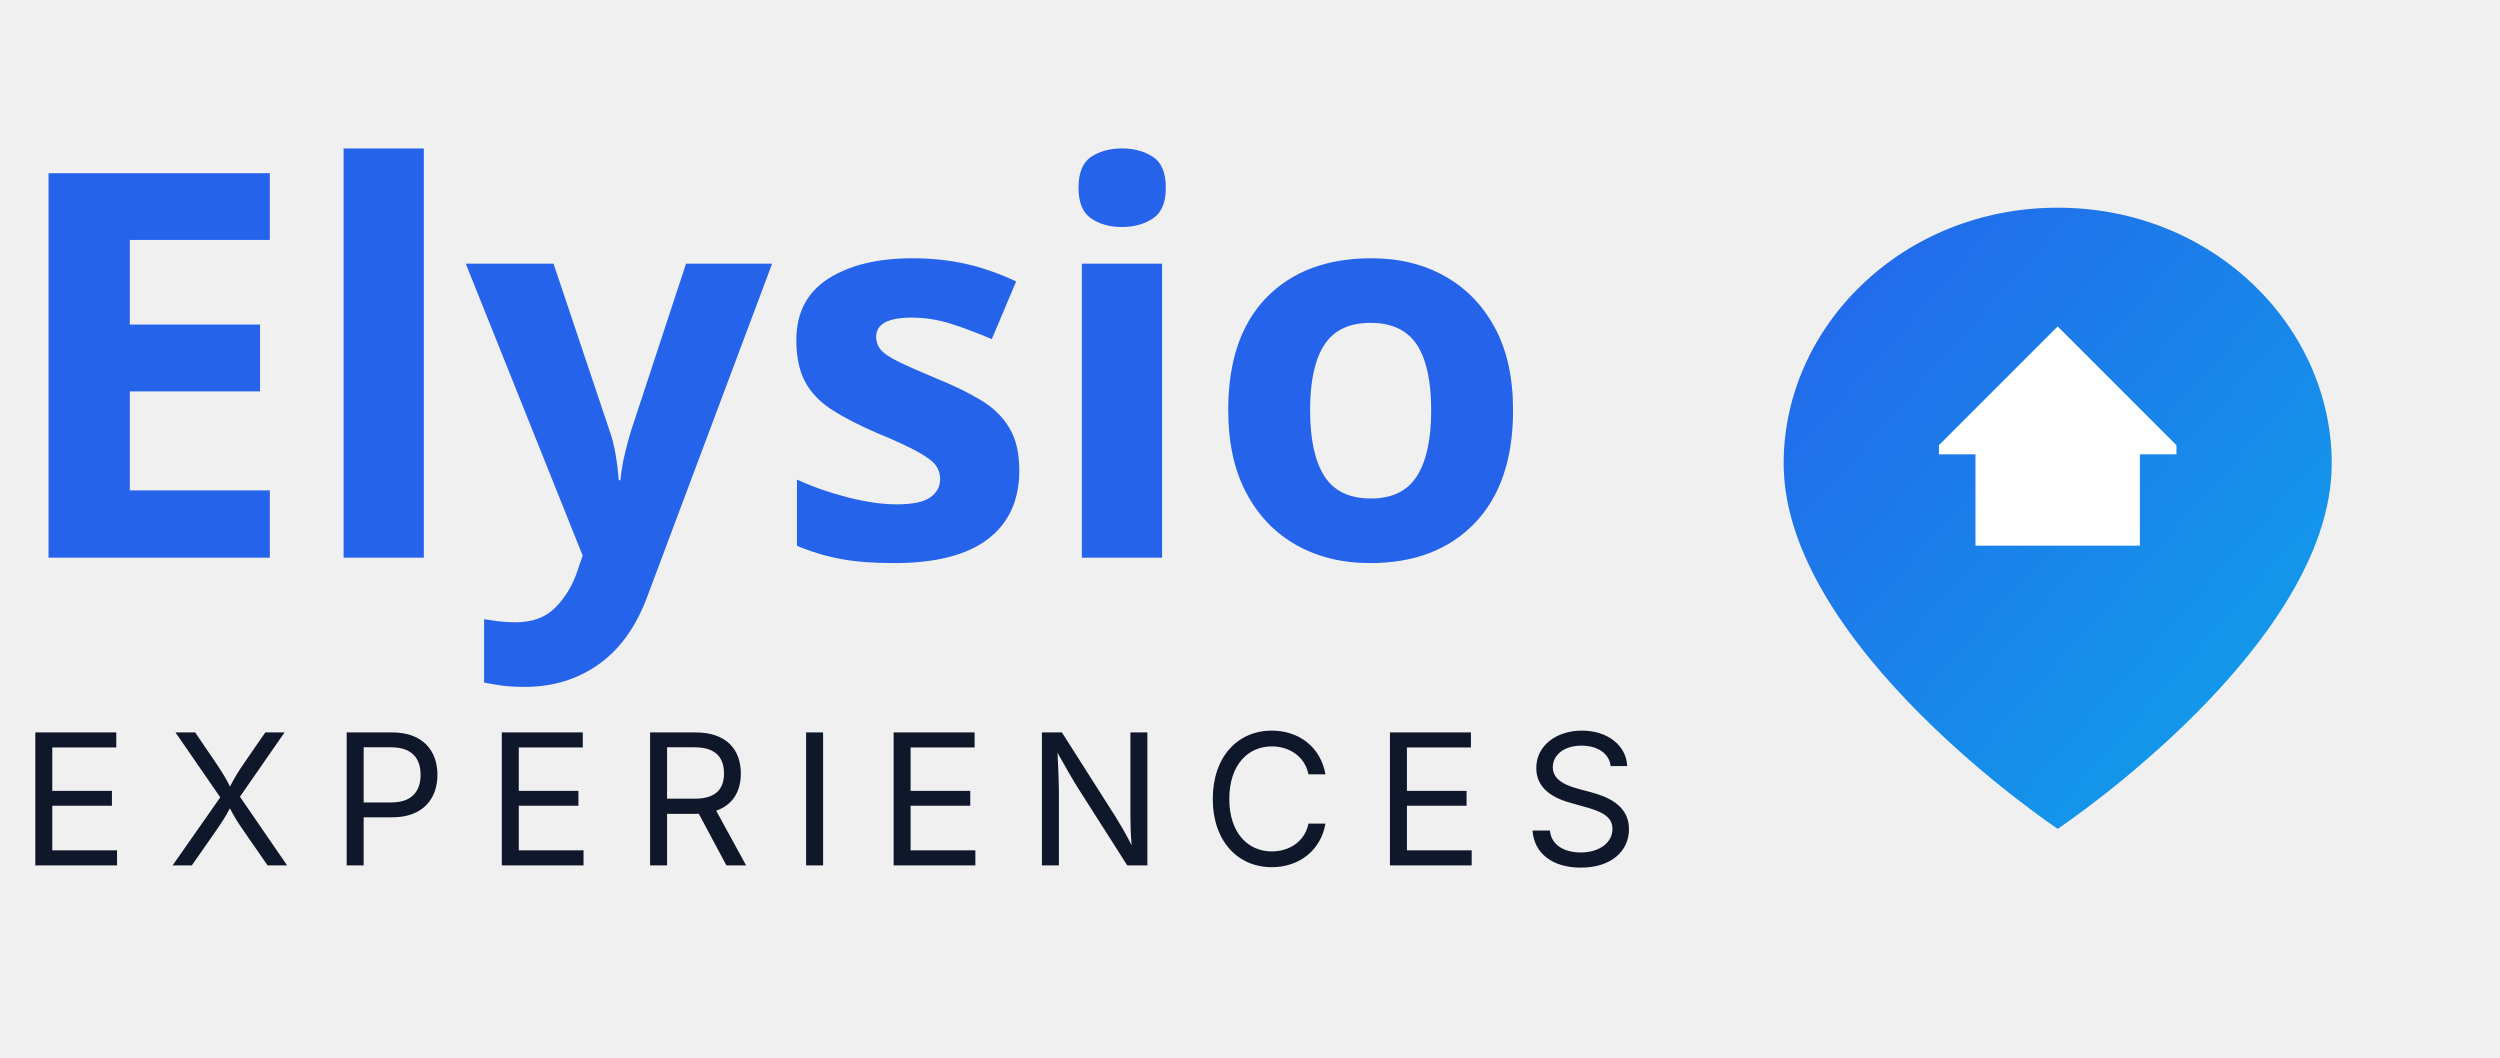
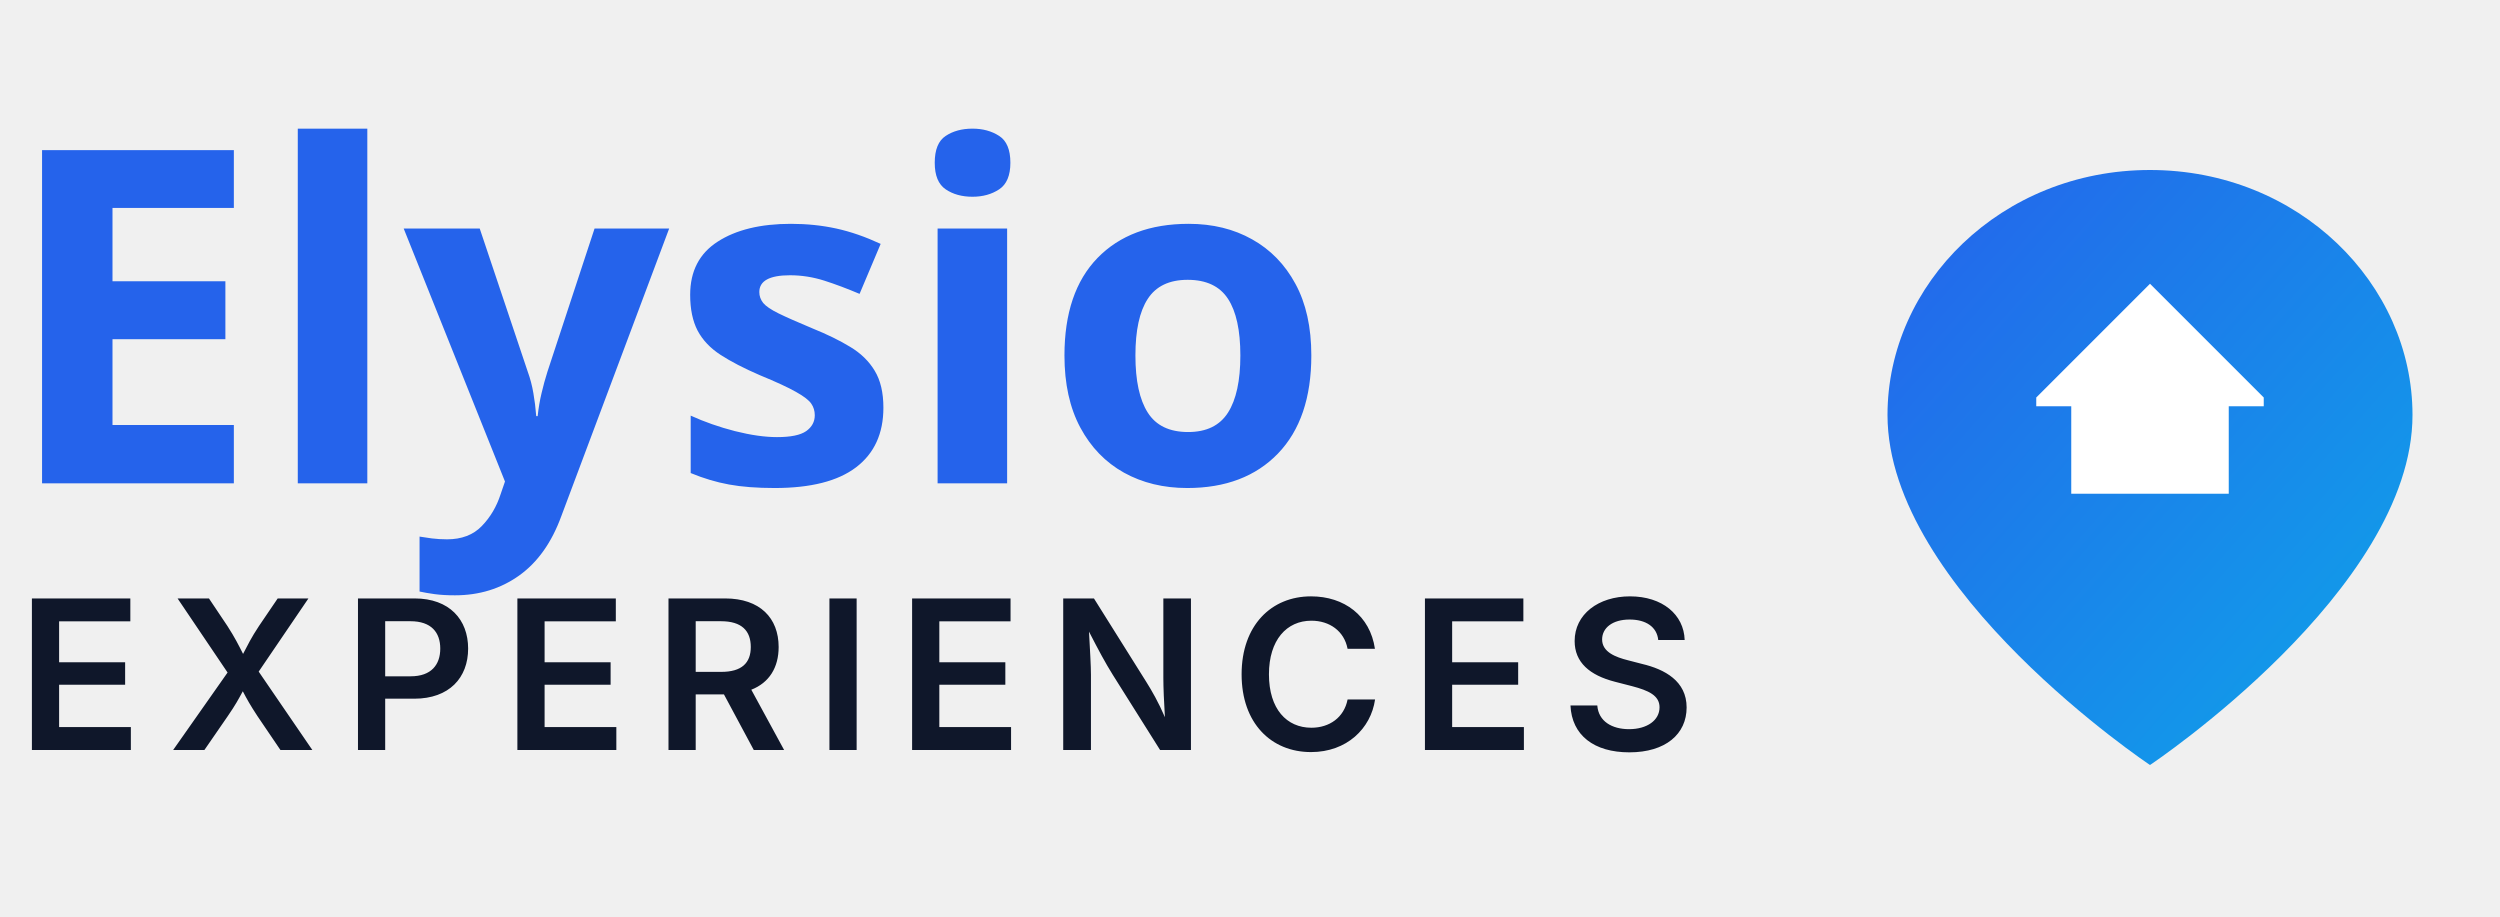
- <svg xmlns="http://www.w3.org/2000/svg" viewBox="0 0 260 110">
+ <svg xmlns="http://www.w3.org/2000/svg" viewBox="0 0 300 110">
  <defs>
    <linearGradient id="pinGrad" x1="0%" y1="0%" x2="100%" y2="100%">
      <stop offset="0%" stop-color="#2563EB" />
      <stop offset="100%" stop-color="#0EA5E9" />
    </linearGradient>
  </defs>
  <text x="0" y="58" font-family="Manrope, sans-serif" font-size="56" font-weight="700" fill="#2563EB">Elysio</text>
-   <text x="2" y="90" font-family="Inter, sans-serif" font-size="19" letter-spacing="4" fill="#0F172A">EXPERIENCES</text>
-   <g transform="translate(214,52) scale(0.95)">
+   <text x="2" y="90" font-family="Inter, sans-serif" font-size="25" font-weight="600" letter-spacing="3" fill="#0F172A">EXPERIENCES</text>
+   <g transform="translate(258,54) scale(1.05)">
    <path d="M0,-32 C17,-32 30,-19 30,-4 C30,16 0,36 0,36 C0,36 -30,16 -30,-4 C-30,-19 -17,-32 0,-32 Z" fill="url(#pinGrad)" />
    <g transform="translate(0,-8)">
      <path d="M-13,2 L0,-11 L13,2 L13,3 L9,3 L9,13 L-9,13 L-9,3 L-13,3 Z" fill="#FFFFFF" />
    </g>
  </g>
</svg>
